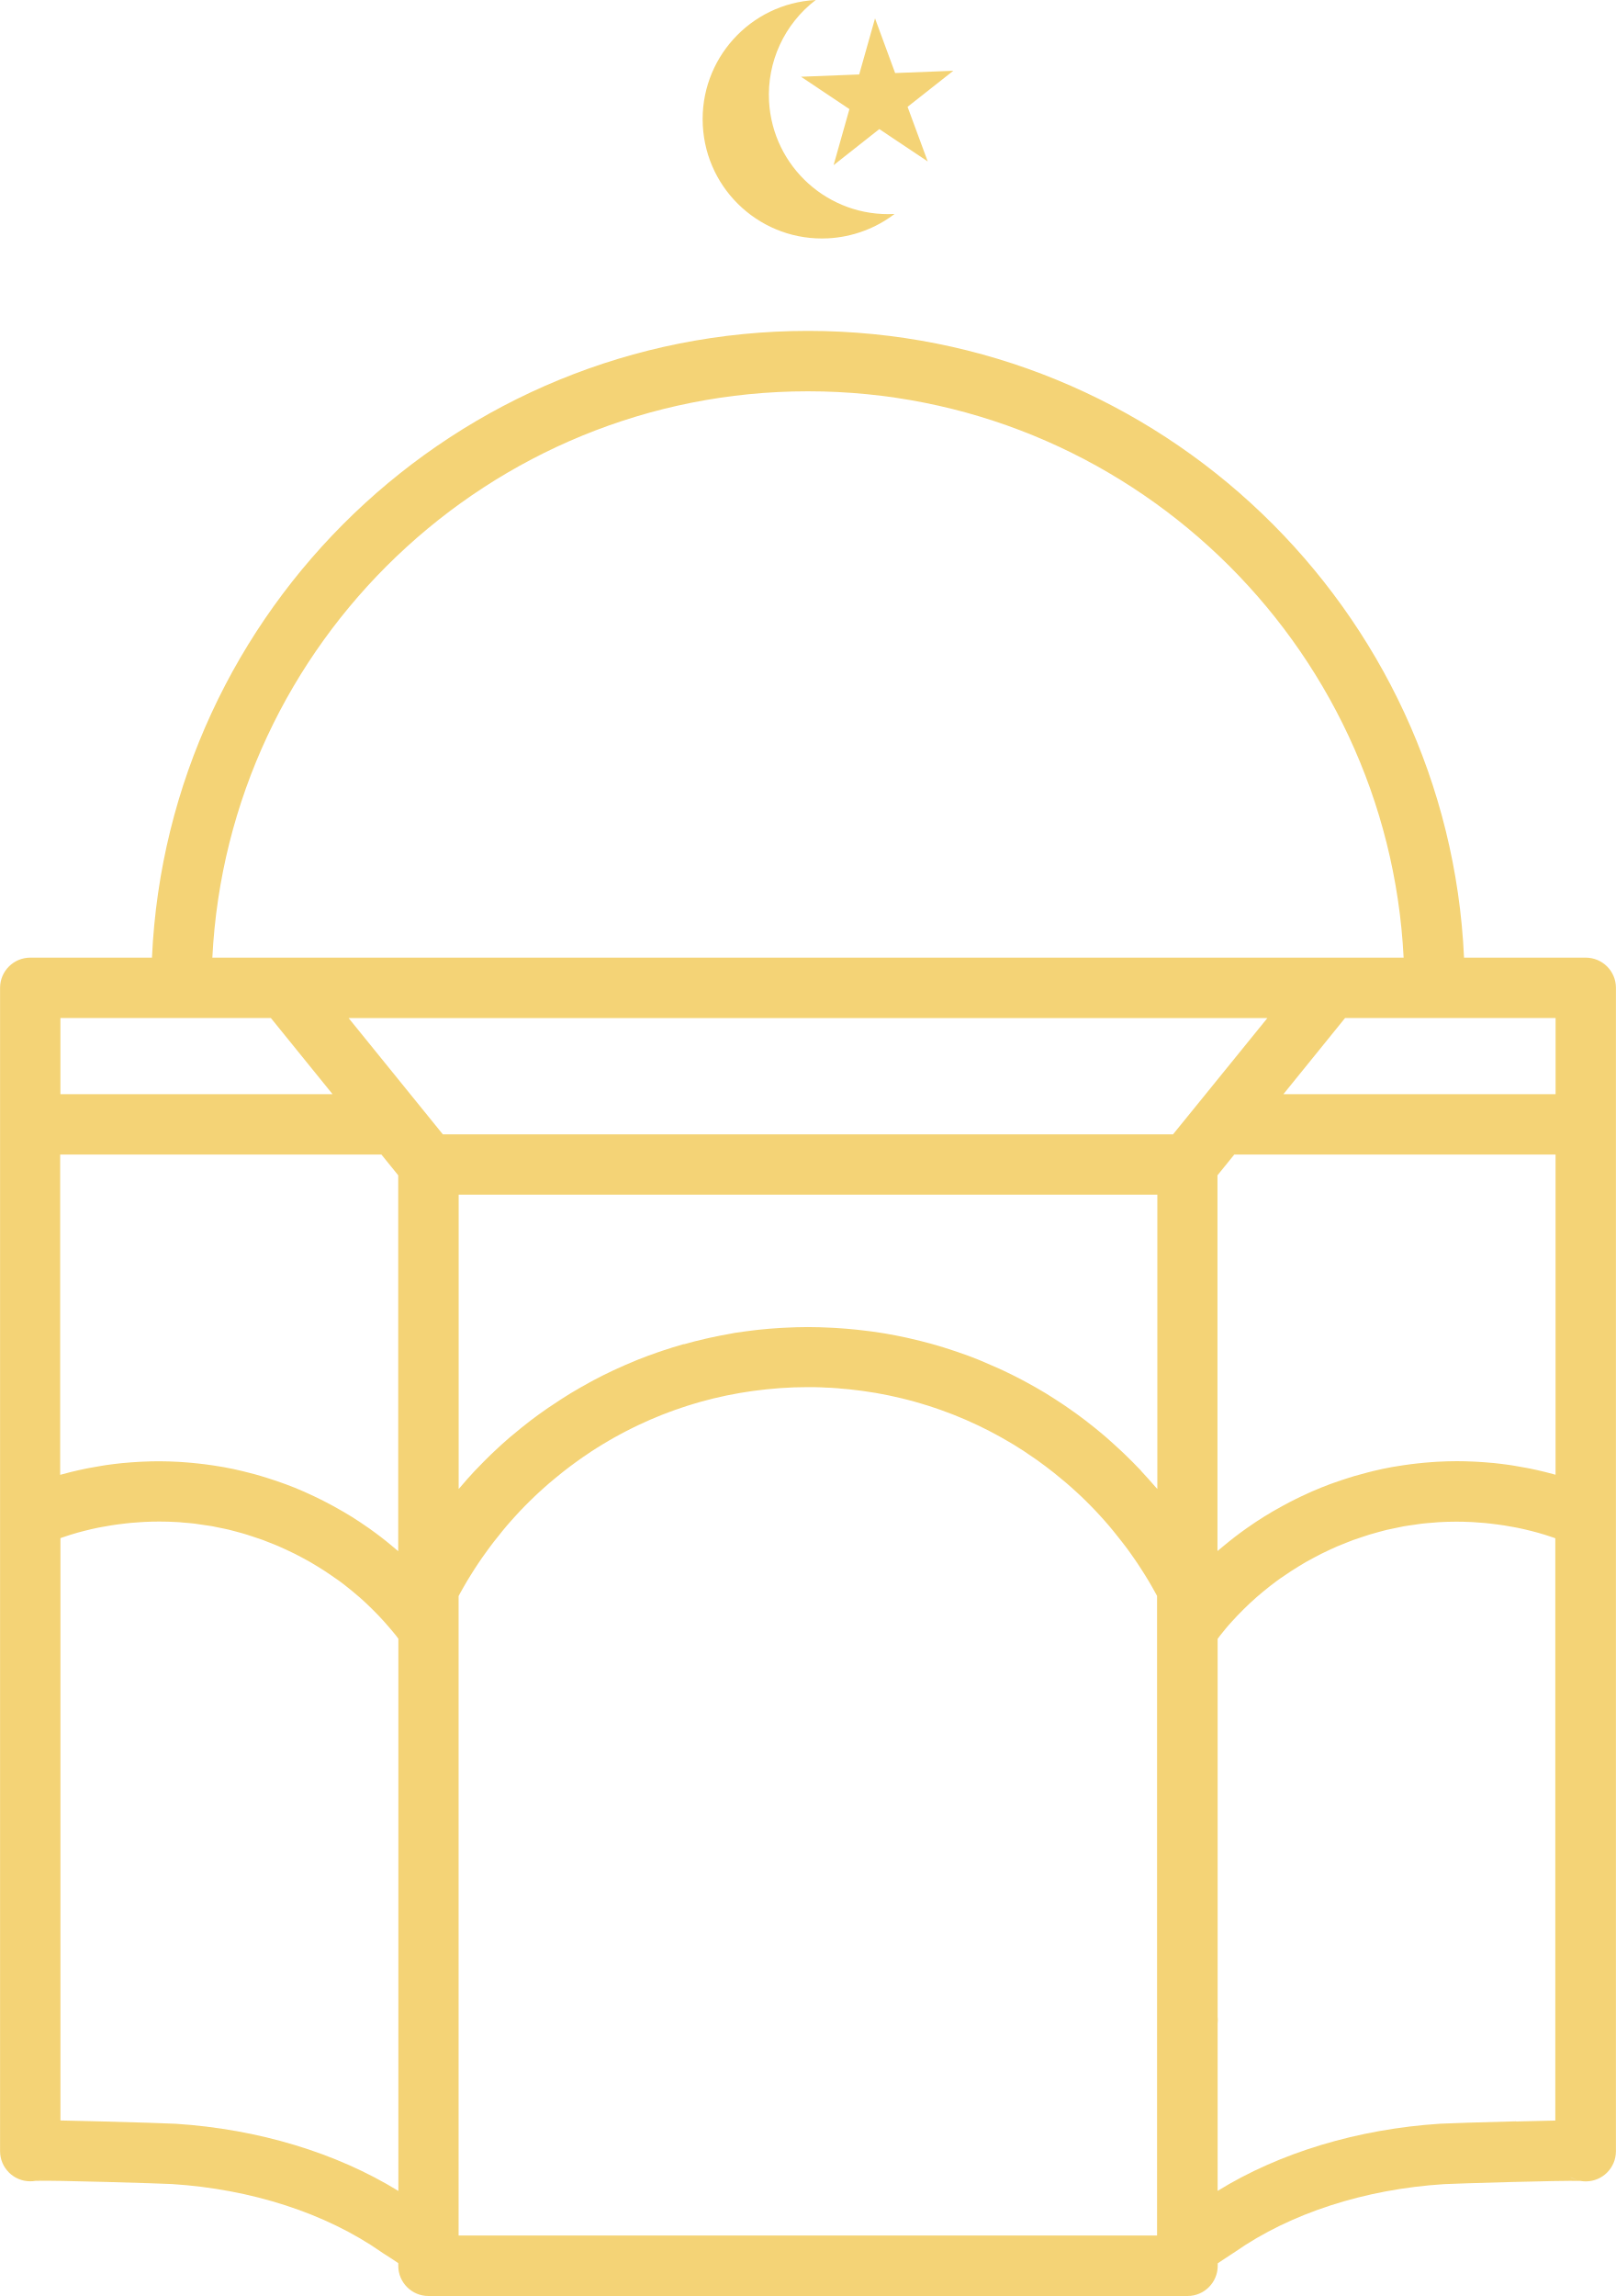
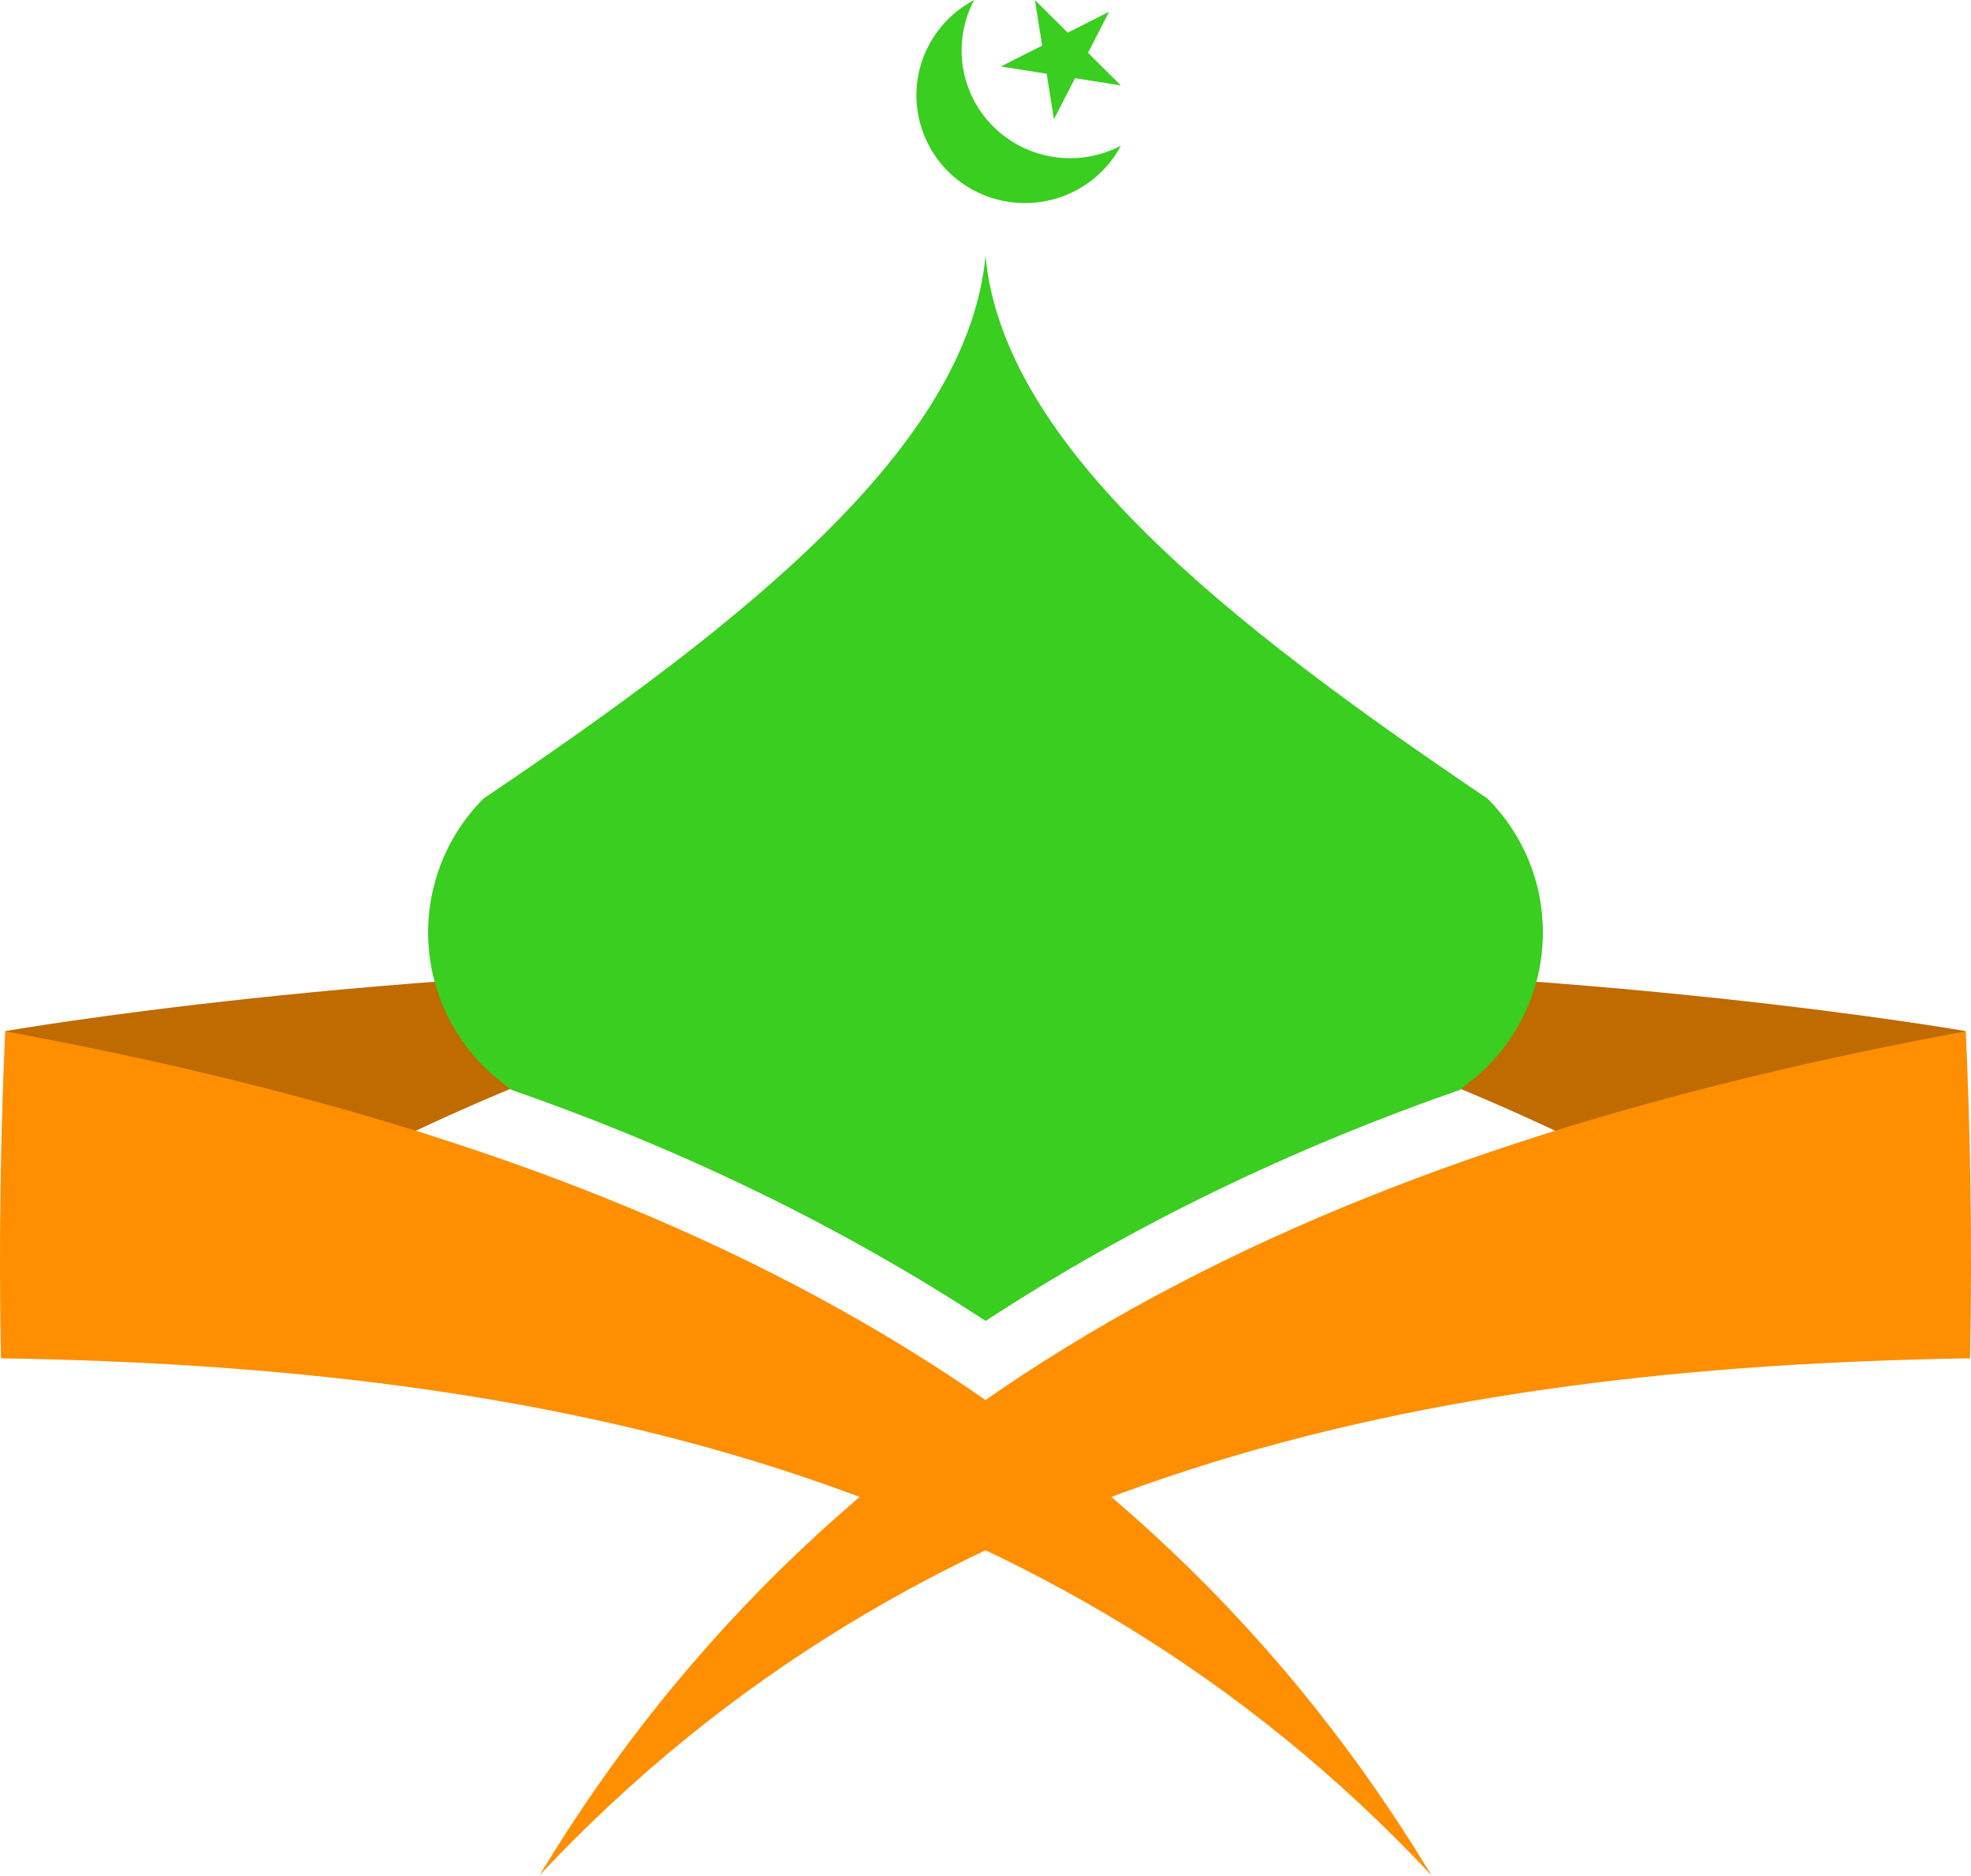
- <svg xmlns="http://www.w3.org/2000/svg" width="528" height="750" viewBox="0 0 528 750" fill="none">
-   <path d="M282.12 75.47C285.77 74.13 289.2 72.25 292.29 69.89C270.79 71.05 252.43 54.56 251.27 33.06C250.58 20.2 256.29 7.82 266.52 0C245.02 1.12 228.51 19.46 229.63 40.96C230.75 62.46 249.09 78.97 270.59 77.85C274.54 77.64 278.42 76.84 282.12 75.47Z" fill="#F4D376" />
-   <path d="M277.53 35.64L272.36 53.95L287.3 42.17L303.12 52.74L296.53 34.9L311.48 23.12L292.47 23.86L285.9 6.01L280.73 24.32L261.72 25.07L277.53 35.64Z" fill="#F4D376" />
-   <path d="M518.1 312.82H478.35C473.18 199.05 379.02 108.09 263.99 108.09C148.96 108.09 54.82 199.04 49.65 312.82H9.88C4.44 312.82 0.03 317.24 0.02 322.68V357.41V702.67C0.02 708.11 4.42 712.52 9.86 712.53C9.87 712.53 9.87 712.53 9.88 712.53C10.46 712.53 11.04 712.48 11.61 712.38C17.59 712.15 53.01 713.25 56.17 713.43C82.16 715.08 106.41 722.96 124.53 735.59C124.86 735.82 125.4 736.2 126.19 736.67C127.84 737.73 129.14 738.58 130.13 739.27V740.14C130.13 745.58 134.54 750 139.99 750H140H388C393.44 750 397.86 745.6 397.87 740.15V740.14V739.32C398.87 738.64 400.15 737.78 401.8 736.72C402.56 736.23 403.17 735.85 403.53 735.59C421.61 722.97 445.87 715.11 471.83 713.46C475.01 713.27 510.41 712.2 516.39 712.41C516.96 712.51 517.54 712.56 518.12 712.56C523.56 712.56 527.97 708.16 527.98 702.72C527.98 702.71 527.98 702.71 527.98 702.7V322.68C527.98 317.24 523.57 312.82 518.12 312.82C518.11 312.82 518.1 312.82 518.1 312.82ZM263.99 127.82C368.14 127.82 453.47 209.93 458.61 312.83H69.38C74.54 209.93 159.86 127.82 263.99 127.82ZM508.26 481.73C507.51 481.52 506.74 481.33 505.98 481.13L504.88 480.84C503.21 480.42 501.52 480.04 499.84 479.7L498.73 479.49C497.34 479.22 495.93 478.97 494.52 478.75L493.2 478.54C491.47 478.3 489.74 478.07 488 477.9L487.22 477.84C485.71 477.69 484.2 477.59 482.68 477.5L481.26 477.43C479.53 477.35 477.73 477.3 475.96 477.3C473.83 477.3 471.7 477.38 469.58 477.49L467.66 477.62C466.14 477.73 464.6 477.87 463.09 478.04C462.43 478.11 461.76 478.19 461.09 478.27C459.32 478.5 457.57 478.76 455.82 479.06L454.81 479.22C452.75 479.59 450.7 480.03 448.68 480.52C448.1 480.66 447.53 480.81 446.95 480.96C445.46 481.34 443.97 481.74 442.5 482.17L440.53 482.78C439 483.26 437.48 483.78 435.97 484.31C435.49 484.48 435.01 484.64 434.53 484.82C432.59 485.55 430.67 486.32 428.76 487.15C428.29 487.35 427.84 487.57 427.37 487.78C425.91 488.44 424.47 489.11 423.04 489.83C422.43 490.13 421.81 490.45 421.2 490.77C419.84 491.48 418.5 492.21 417.17 492.97C416.66 493.26 416.14 493.55 415.63 493.84C413.84 494.9 412.07 495.99 410.34 497.14L409.47 497.73C408.01 498.71 406.58 499.73 405.14 500.78C404.61 501.17 404.08 501.58 403.55 501.98C402.34 502.91 401.16 503.86 399.99 504.83C399.5 505.24 399.01 505.64 398.53 506.04C398.28 506.26 398.03 506.45 397.79 506.66V383.92L403.28 377.14H508.25V481.73H508.26ZM372.85 480.45L372.4 479.98C370.86 478.35 369.27 476.77 367.67 475.22C367.31 474.88 366.98 474.54 366.62 474.22C364.89 472.6 363.16 471.03 361.42 469.5L360.4 468.63C358.73 467.22 357.03 465.84 355.31 464.52C355.08 464.34 354.85 464.15 354.61 463.97C352.74 462.53 350.82 461.16 348.88 459.82L347.62 458.95C345.65 457.62 343.64 456.35 341.61 455.08L341.26 454.88C339.3 453.69 337.31 452.57 335.29 451.48L334.03 450.8C331.95 449.71 329.85 448.65 327.73 447.66L326.6 447.14C324.63 446.27 322.64 445.41 320.62 444.54L319.7 444.16C317.51 443.29 315.29 442.43 313.06 441.7L311.61 441.21C309.33 440.45 307.03 439.72 304.68 439.07L304.47 439.01C302.2 438.38 299.91 437.81 297.6 437.28L296.12 436.94C293.81 436.44 291.47 435.98 289.12 435.58L287.9 435.39C285.74 435.04 283.57 434.75 281.39 434.52L280.23 434.38C277.85 434.12 275.44 433.93 273.03 433.78L271.44 433.7C268.97 433.58 266.49 433.49 263.99 433.49C261.49 433.49 259.01 433.58 256.54 433.7L254.94 433.78C252.53 433.93 250.13 434.12 247.75 434.38L246.57 434.52C244.4 434.77 242.24 435.07 240.09 435.39L238.85 435.63C236.51 436.03 234.19 436.5 231.92 436.99L230.39 437.34C228.12 437.86 225.86 438.42 223.63 439.07L223.27 439.1C220.97 439.75 218.69 440.47 216.43 441.22L214.91 441.74C212.69 442.5 210.5 443.32 208.33 444.18L207.33 444.6C205.36 445.41 203.41 446.25 201.47 447.15L200.24 447.71C198.14 448.7 196.06 449.73 194.02 450.82L192.66 451.56C190.71 452.63 188.77 453.72 186.87 454.87L186.38 455.16C184.37 456.38 182.4 457.67 180.45 458.99C180 459.29 179.58 459.59 179.12 459.86C177.2 461.19 175.29 462.55 173.43 463.97L172.69 464.55C170.96 465.87 169.31 467.23 167.66 468.62L166.59 469.49C164.82 471.01 163.09 472.58 161.39 474.19C161.03 474.52 160.69 474.87 160.34 475.19C158.74 476.74 157.17 478.32 155.64 479.94L155.15 480.43C153.52 482.16 151.94 483.97 150.39 485.79C150.22 486 150.03 486.18 149.86 486.39V390.24H378.14V486.39C377.96 486.17 377.77 485.98 377.59 485.78C376.04 484 374.45 482.21 372.83 480.48H372.85V480.45ZM127.92 504.86C126.77 503.89 125.58 502.94 124.36 502.01C123.83 501.6 123.3 501.2 122.77 500.81C121.36 499.76 119.92 498.74 118.44 497.76L117.57 497.17C115.84 496.02 114.11 494.93 112.28 493.87C111.78 493.57 111.26 493.28 110.74 493C109.42 492.24 108.08 491.51 106.71 490.8L104.88 489.86C103.44 489.14 102 488.47 100.55 487.81C100.08 487.6 99.63 487.38 99.16 487.18C97.25 486.31 95.33 485.58 93.39 484.85C92.91 484.67 92.43 484.51 91.95 484.34C90.44 483.8 88.93 483.28 87.39 482.81L85.42 482.2C83.95 481.77 82.47 481.33 80.97 480.99C80.4 480.84 79.83 480.69 79.24 480.55C77.21 480.06 75.17 479.62 73.11 479.25L72.11 479.09C70.38 478.79 68.62 478.53 66.83 478.3C66.17 478.21 65.5 478.14 64.83 478.07C63.32 477.9 61.79 477.76 60.26 477.65L58.34 477.52C56.22 477.41 54.09 477.33 51.96 477.33C50.23 477.33 48.42 477.38 46.66 477.46L45.25 477.53C43.73 477.62 42.21 477.72 40.7 477.87L39.92 477.93C38.19 478.1 36.46 478.33 34.72 478.57L33.4 478.78C31.99 479 30.58 479.25 29.19 479.52L28.08 479.73C26.39 480.08 24.71 480.46 23.04 480.87L21.94 481.16C21.18 481.36 20.42 481.55 19.66 481.76V377.14H124.62L130.11 383.92V506.7C129.87 506.48 129.62 506.29 129.37 506.08C128.87 505.66 128.41 505.27 127.92 504.86ZM393.92 357.42L384.07 369.55L383.26 370.54H144.69L113.9 332.55H414.1L393.92 357.42ZM19.73 332.54H88.5L108.65 357.41H19.74V332.54H19.73ZM12.53 712.16C13.3 711.95 14.04 711.64 14.73 711.24C14.05 711.64 13.32 711.95 12.56 712.17L12.53 712.16ZM57.39 693.74C55.5 693.62 43.46 693.23 32.64 692.96C27.36 692.82 23.11 692.72 19.75 692.66V502.43C20.45 502.19 21.16 501.94 21.87 501.72C22.34 501.57 22.8 501.41 23.26 501.27C24.7 500.84 26.14 500.4 27.59 500.06L27.99 499.96C29.32 499.62 30.67 499.32 32.01 499.04L33.51 498.76C34.51 498.57 35.5 498.4 36.51 498.24C37.07 498.14 37.64 498.07 38.24 497.99C39.2 497.86 40.17 497.74 41.14 497.63C41.7 497.57 42.27 497.5 42.87 497.45C43.9 497.36 44.94 497.29 45.98 497.22C46.47 497.22 46.96 497.15 47.45 497.13C48.98 497.06 50.52 497.02 52.06 497.02C53.99 497.02 55.93 497.08 57.85 497.19C58.48 497.19 59.11 497.3 59.74 497.35C61.03 497.45 62.34 497.54 63.59 497.7C64.34 497.79 65.09 497.93 65.84 498.03C66.98 498.19 68.14 498.34 69.3 498.54C70.1 498.69 70.89 498.87 71.67 499.03C72.75 499.25 73.83 499.45 74.89 499.71C75.7 499.91 76.51 500.14 77.32 500.35C78.35 500.63 79.39 500.9 80.41 501.22C81.22 501.46 82.02 501.75 82.83 502.01C83.83 502.34 84.83 502.66 85.82 503.02C86.63 503.31 87.42 503.64 88.22 503.96C89.19 504.34 90.16 504.71 91.11 505.13C91.91 505.47 92.69 505.84 93.47 506.2C94.41 506.63 95.34 507.07 96.26 507.53C97.04 507.92 97.81 508.34 98.58 508.74C99.45 509.23 100.38 509.71 101.27 510.21C102.16 510.71 102.78 511.08 103.53 511.56C104.28 512.05 105.26 512.63 106.13 513.19C107 513.75 107.59 514.17 108.32 514.67C109.05 515.17 109.99 515.83 110.81 516.4C111.62 516.97 112.23 517.47 112.94 518.02C113.65 518.57 114.53 519.27 115.3 519.92C116.07 520.57 116.67 521.08 117.34 521.65C118.02 522.22 118.86 522.99 119.59 523.68C120.32 524.37 120.9 524.93 121.55 525.57C122.2 526.21 122.97 526.99 123.67 527.72C124.37 528.45 124.92 529.05 125.53 529.73C126.14 530.41 126.86 531.23 127.51 532C128.16 532.77 128.71 533.42 129.29 534.14C129.59 534.52 129.89 534.92 130.16 535.3V715.68C109.9 703.21 84.36 695.47 57.39 693.74ZM149.84 660.02V521.37L150.39 520.33L151.46 518.43L152.63 516.42C153 515.81 153.37 515.19 153.76 514.58C154.14 513.96 154.57 513.27 154.99 512.62C155.41 511.97 155.78 511.41 156.18 510.81C156.58 510.21 157.05 509.55 157.47 508.91C157.89 508.28 158.34 507.72 158.71 507.18C159.08 506.63 159.58 505.95 160.05 505.34C160.53 504.73 160.92 504.18 161.36 503.61C161.8 503.04 162.28 502.42 162.75 501.88L164.12 500.15L165.56 498.42C166.03 497.87 166.5 497.33 166.98 496.79C167.46 496.25 167.97 495.68 168.47 495.14C168.97 494.6 169.45 494.07 169.94 493.55L171.48 491.95C171.98 491.44 172.48 490.93 173 490.43L174.6 488.88C175.11 488.39 175.63 487.9 176.16 487.42L177.81 485.93C178.35 485.45 178.88 484.98 179.41 484.52L181.14 483.08C181.69 482.63 182.23 482.21 182.79 481.73C183.34 481.24 183.96 480.81 184.52 480.35L186.2 479.06L187.99 477.74L189.72 476.5C190.33 476.08 190.93 475.63 191.55 475.25L193.28 474.07C193.9 473.66 194.53 473.27 195.15 472.88C195.77 472.49 196.35 472.13 196.96 471.76C197.57 471.4 198.23 471.01 198.87 470.63L200.71 469.57C201.36 469.21 202.01 468.86 202.67 468.51C203.33 468.16 203.91 467.83 204.54 467.51L206.53 466.51C207.16 466.2 207.79 465.89 208.43 465.58C209.07 465.28 209.79 464.96 210.47 464.65C211.15 464.35 211.75 464.06 212.39 463.78L214.48 462.91L216.42 462.11L218.53 461.31C219.19 461.07 219.84 460.82 220.5 460.58C221.17 460.35 221.93 460.09 222.64 459.85C223.35 459.61 223.97 459.4 224.64 459.19C225.31 458.98 226.1 458.74 226.84 458.52L228.83 457.93C229.57 457.72 230.33 457.53 231.08 457.34C231.83 457.15 232.41 456.98 233.07 456.82C233.74 456.66 234.6 456.46 235.37 456.3C236.13 456.14 236.7 455.99 237.37 455.85C238.04 455.71 238.95 455.55 239.73 455.4C240.51 455.25 241.04 455.14 241.7 455.03C242.51 454.89 243.31 454.77 244.12 454.65L246.09 454.35C246.91 454.24 247.75 454.15 248.58 454.05C249.22 453.98 249.86 453.89 250.5 453.82C251.37 453.72 252.23 453.66 253.1 453.59C253.71 453.54 254.32 453.47 254.94 453.43C255.93 453.36 256.92 453.32 257.92 453.27C258.42 453.27 258.92 453.21 259.42 453.19C260.93 453.14 262.43 453.11 263.94 453.11C265.45 453.11 266.95 453.11 268.45 453.19C268.94 453.19 269.43 453.24 269.91 453.27C270.92 453.27 271.93 453.36 272.93 453.43C273.52 453.43 274.11 453.53 274.66 453.58C275.53 453.65 276.45 453.72 277.35 453.81C277.98 453.87 278.61 453.96 279.25 454.04C280.12 454.14 280.93 454.23 281.77 454.34C282.43 454.43 283.08 454.54 283.73 454.64C284.54 454.76 285.35 454.87 286.16 455.01L288.13 455.38C288.92 455.53 289.72 455.67 290.5 455.84C291.16 455.98 291.81 456.13 292.47 456.28C293.13 456.43 294.02 456.62 294.79 456.81C295.56 457 296.11 457.15 296.76 457.31C297.42 457.47 298.28 457.7 299.03 457.92C299.78 458.14 300.35 458.3 301 458.5C301.66 458.7 302.48 458.93 303.22 459.17C303.96 459.4 304.54 459.6 305.19 459.82L307.36 460.56C308.02 460.79 308.66 461.05 309.31 461.29C309.96 461.53 310.74 461.81 311.45 462.09L313.37 462.88C314.07 463.17 314.77 463.45 315.47 463.75C316.17 464.05 316.75 464.32 317.38 464.62L319.42 465.55L321.32 466.48L323.32 467.48C323.94 467.8 324.56 468.14 325.18 468.47C325.8 468.8 326.49 469.17 327.14 469.54L328.98 470.6C329.62 470.96 330.26 471.34 330.9 471.72L332.69 472.84L334.57 474.03L336.3 475.21C336.92 475.63 337.53 476.08 338.14 476.46C338.75 476.84 339.29 477.28 339.87 477.7L341.66 479.01C342.22 479.43 342.79 479.88 343.34 480.31C343.89 480.74 344.51 481.18 345.07 481.68C345.63 482.18 346.17 482.55 346.72 483.04C347.27 483.53 347.85 483.98 348.45 484.47C349.05 484.96 349.52 485.41 350.06 485.88C350.6 486.36 351.16 486.86 351.7 487.36L353.28 488.83C353.81 489.34 354.35 489.85 354.87 490.37C355.39 490.89 355.89 491.38 356.39 491.9C356.89 492.42 357.42 492.96 357.93 493.49L359.4 495.08C359.9 495.63 360.4 496.18 360.89 496.73C361.38 497.28 361.84 497.82 362.32 498.37L363.75 500.1C364.22 500.66 364.68 501.23 365.13 501.83C365.58 502.43 366.06 502.99 366.51 503.56C366.96 504.13 367.38 504.72 367.84 505.29C368.3 505.86 368.71 506.49 369.16 507.09C369.61 507.7 370.03 508.29 370.43 508.9C370.84 509.52 371.3 510.12 371.69 510.74C372.08 511.35 372.51 511.98 372.91 512.61C373.31 513.24 373.72 513.87 374.11 514.5C374.5 515.13 374.89 515.77 375.28 516.41C375.67 517.05 376.04 517.7 376.41 518.35C376.78 519 377.15 519.65 377.51 520.32C377.69 520.64 377.87 520.98 378.05 521.31V730.24H149.84V660.02V660.02ZM495.36 692.94C484.54 693.21 472.51 693.6 470.6 693.72C443.62 695.45 418.06 703.18 397.84 715.66V661.04C397.93 660.29 397.93 659.54 397.84 658.79V535.34C398.13 534.96 398.43 534.56 398.71 534.18C399.29 533.46 399.89 532.74 400.44 532.04C400.99 531.34 401.75 530.52 402.42 529.77C403.1 529.03 403.65 528.42 404.28 527.76C404.91 527.1 405.68 526.31 406.4 525.61C407.12 524.91 407.7 524.34 408.36 523.72C409.02 523.1 409.85 522.36 410.61 521.69C411.37 521.02 411.96 520.51 412.65 519.96C413.34 519.41 414.22 518.69 415.01 518.06C415.81 517.44 416.42 516.97 417.14 516.44C417.86 515.91 418.79 515.25 419.63 514.71C420.47 514.17 421.08 513.71 421.82 513.23C422.56 512.75 423.55 512.14 424.42 511.6C425.29 511.06 425.91 510.73 426.67 510.25C427.54 509.75 428.46 509.26 429.37 508.78C430.13 508.37 430.9 507.96 431.68 507.57C432.6 507.11 433.53 506.7 434.47 506.24C435.26 505.88 436.04 505.5 436.83 505.17C437.79 504.75 438.75 504.38 439.72 504C440.52 503.68 441.31 503.36 442.12 503.06C443.11 502.7 444.11 502.38 445.11 502.05C445.92 501.79 446.71 501.5 447.53 501.26C448.55 500.96 449.59 500.69 450.62 500.39C451.43 500.18 452.23 499.95 453.05 499.75C454.12 499.5 455.2 499.29 456.27 499.07C457.06 498.91 457.85 498.72 458.65 498.58C459.78 498.38 460.93 498.23 462.07 498.07C462.82 497.97 463.57 497.83 464.32 497.74C465.6 497.58 466.92 497.49 468.17 497.39C468.8 497.34 469.43 497.26 470.06 497.23C471.98 497.12 473.92 497.06 475.85 497.06C477.39 497.06 478.92 497.1 480.46 497.17C480.95 497.17 481.44 497.23 481.93 497.26C482.97 497.32 484.01 497.4 485.05 497.49L486.78 497.67C487.74 497.77 488.71 497.9 489.67 498.03C490.24 498.11 490.8 498.19 491.4 498.28C492.4 498.44 493.4 498.61 494.4 498.8L495.9 499.08C497.24 499.36 498.59 499.66 499.92 500L500.33 500.1C501.79 500.46 503.23 500.88 504.66 501.31C505.12 501.45 505.59 501.61 506.05 501.76C506.76 501.99 507.47 502.23 508.17 502.47V692.69C504.82 692.75 500.61 692.89 495.33 692.99V692.94H495.36ZM513.22 711.21C513.92 711.6 514.66 711.91 515.43 712.13C514.66 711.94 513.92 711.64 513.22 711.26V711.21ZM419.33 357.42L439.48 332.54H508.26V357.41L419.33 357.42Z" fill="#F4D376" />
+ <svg xmlns="http://www.w3.org/2000/svg" width="82" height="78" viewBox="0 0 82 78" fill="none">
+   <path d="M74.87 53.717C74.87 53.717 71.177 47.772 46.25 40.159C66.182 40.159 81.783 42.889 81.783 42.889L74.87 53.717Z" fill="#BF6B00" />
+   <path d="M7.13 53.717C7.13 53.717 10.823 47.772 35.75 40.159C15.818 40.159 0.217 42.889 0.217 42.889L7.13 53.717Z" fill="#BF6B00" />
+   <path d="M64.19 38.777C64.192 39.986 63.915 41.178 63.38 42.263C62.845 43.349 62.066 44.297 61.104 45.036C60.979 45.13 60.86 45.232 60.743 45.33C53.73 47.772 47.097 50.963 41.006 54.944C34.915 50.96 28.281 47.769 21.27 45.33C21.288 45.346 20.896 45.036 20.896 45.036C20.006 44.351 19.272 43.485 18.743 42.497C18.214 41.509 17.902 40.421 17.828 39.304C17.754 38.188 17.919 37.068 18.312 36.02C18.705 34.971 19.317 34.017 20.109 33.221C30.879 25.955 40.254 18.59 41 10.644C41.748 18.59 51.122 25.955 61.892 33.221C63.367 34.699 64.192 36.697 64.19 38.777Z" fill="#39CE20" />
+   <path d="M46.633 6.061C46.303 6.681 45.83 7.216 45.254 7.622C44.677 8.028 44.012 8.294 43.313 8.398C42.614 8.503 41.901 8.443 41.229 8.223C40.558 8.004 39.948 7.631 39.448 7.135C38.948 6.638 38.572 6.033 38.352 5.366C38.13 4.699 38.07 3.99 38.175 3.296C38.281 2.602 38.548 1.942 38.957 1.37C39.366 0.797 39.905 0.328 40.529 0C40.078 0.847 39.912 1.816 40.056 2.764C40.199 3.712 40.645 4.59 41.328 5.268C42.011 5.946 42.894 6.389 43.849 6.531C44.804 6.674 45.78 6.509 46.633 6.061Z" fill="#39CE20" />
+   <path d="M46.141 0.489L45.265 2.197L46.63 3.552L44.723 3.252L43.847 4.96L43.545 3.066L41.638 2.766L43.358 1.897L43.056 0.003L44.421 1.359L46.141 0.489Z" fill="#39CE20" />
+   <path d="M0.04 56.498C22.824 56.853 43.879 61.287 59.553 78C59.531 77.958 59.449 77.818 59.298 77.587C46.24 56.285 24.595 47.402 0.217 42.896C0.119 45.055 0.054 47.209 0.023 49.357C-0.013 51.734 -0.007 54.115 0.04 56.498Z" fill="#FF8E00" />
+   <path d="M81.96 56.498C59.176 56.853 38.121 61.287 22.447 78C22.469 77.958 22.551 77.818 22.702 77.587C35.76 56.285 57.405 47.402 81.783 42.896C81.882 45.055 81.947 47.209 81.977 49.357C82.013 51.734 82.007 54.115 81.96 56.498Z" fill="#FF8E00" />
</svg>
